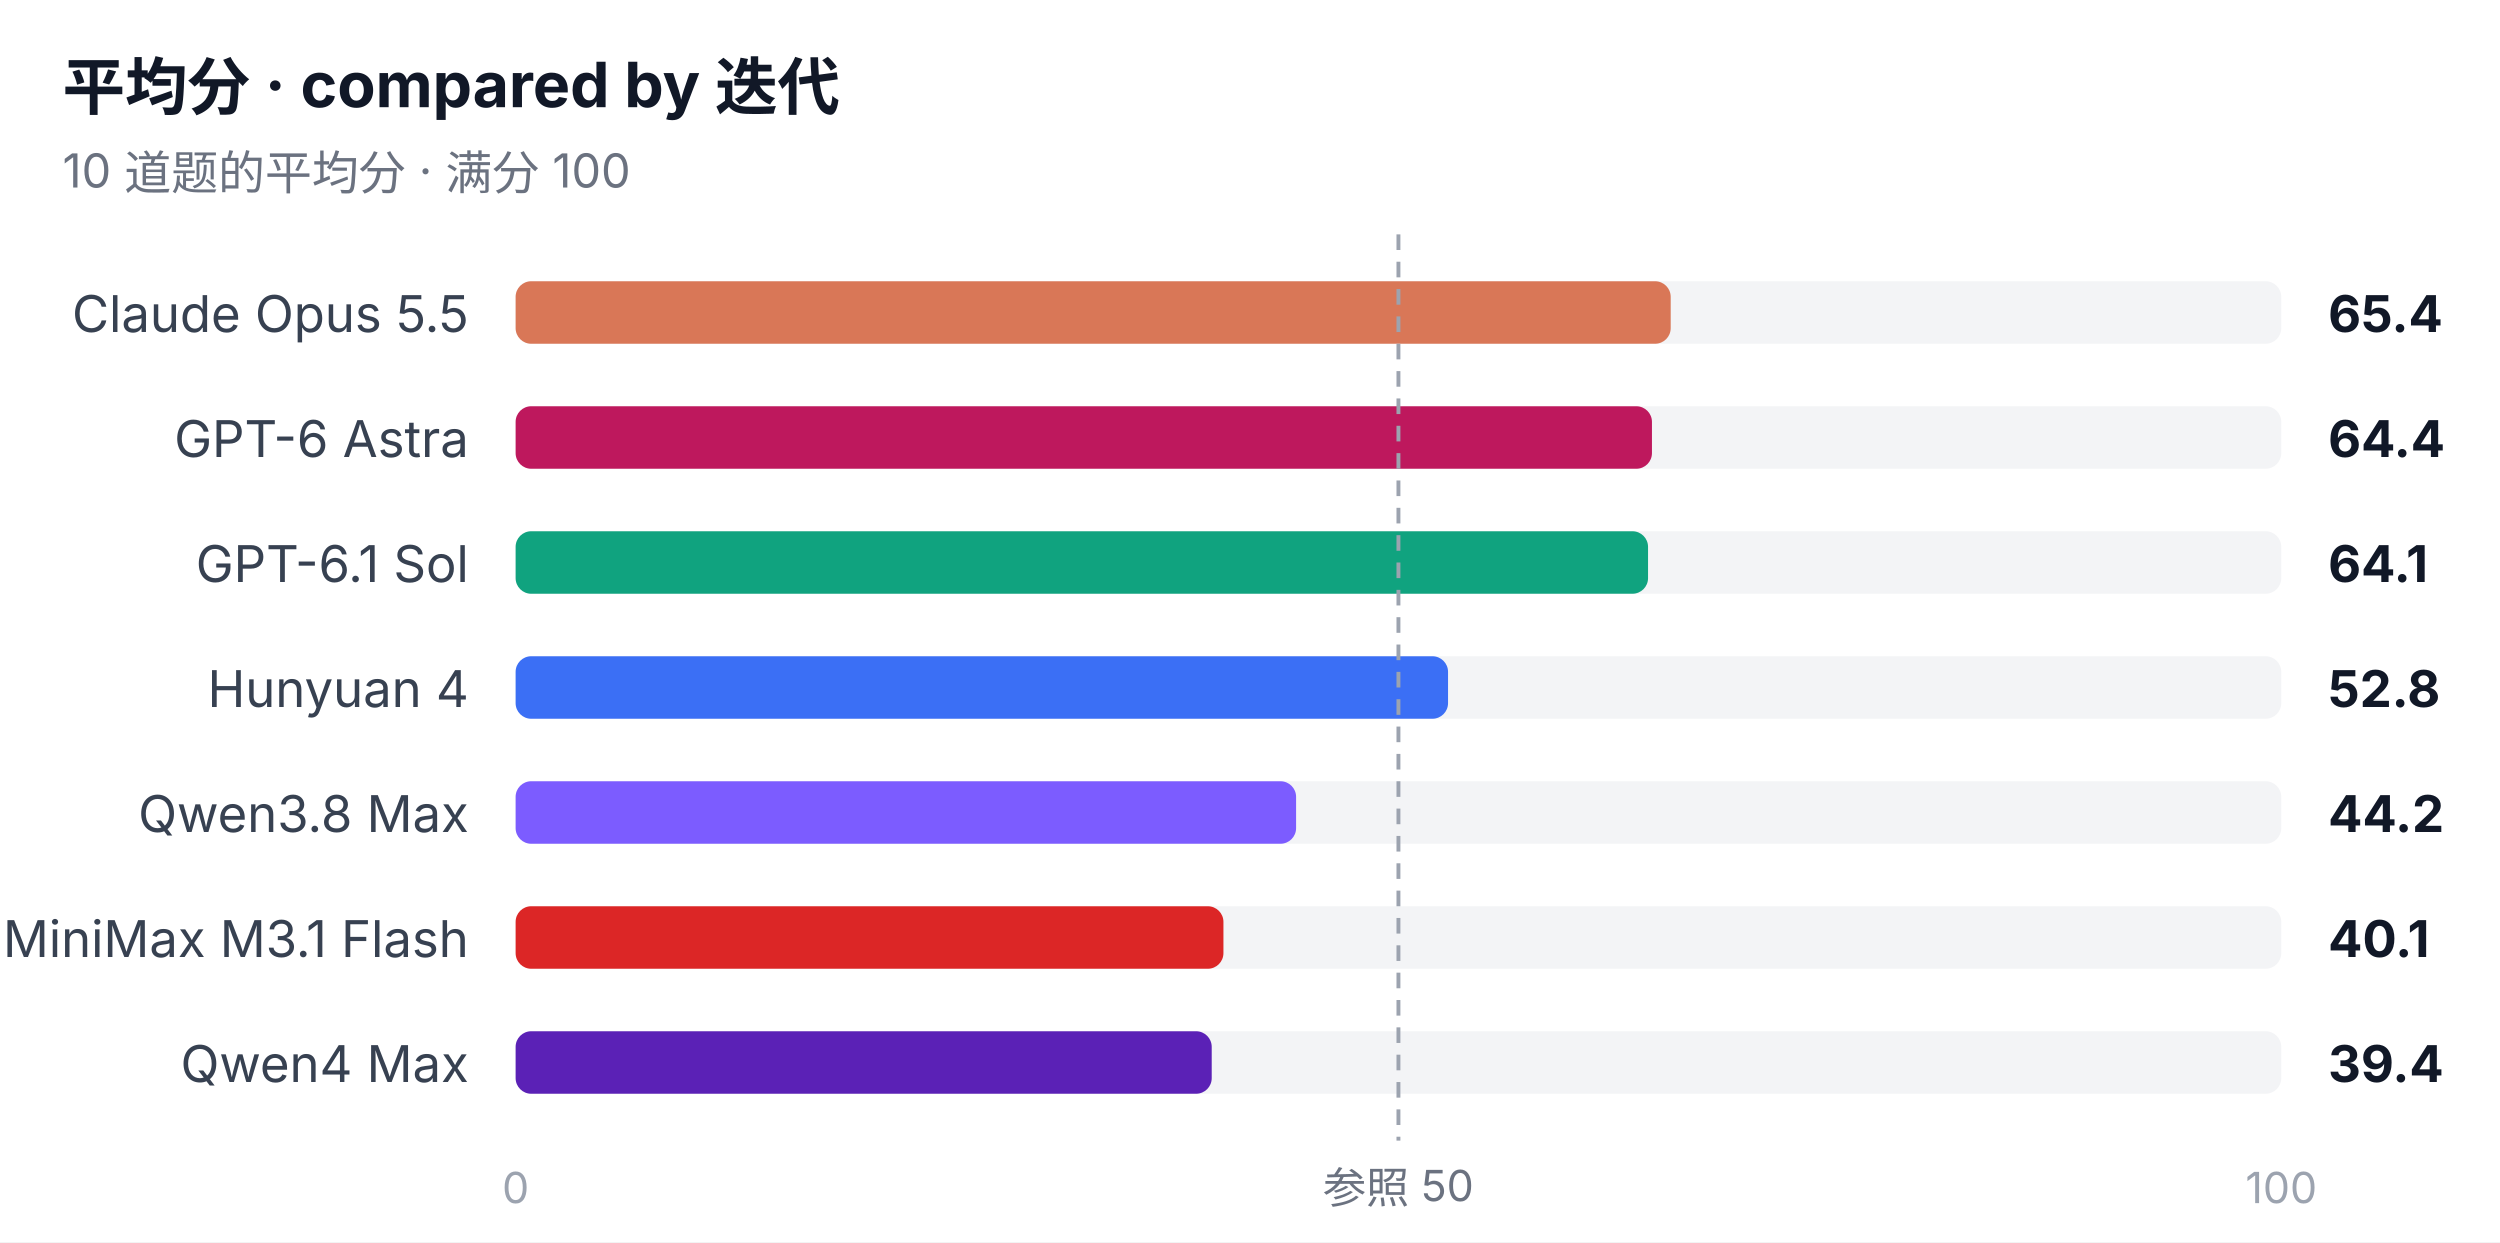
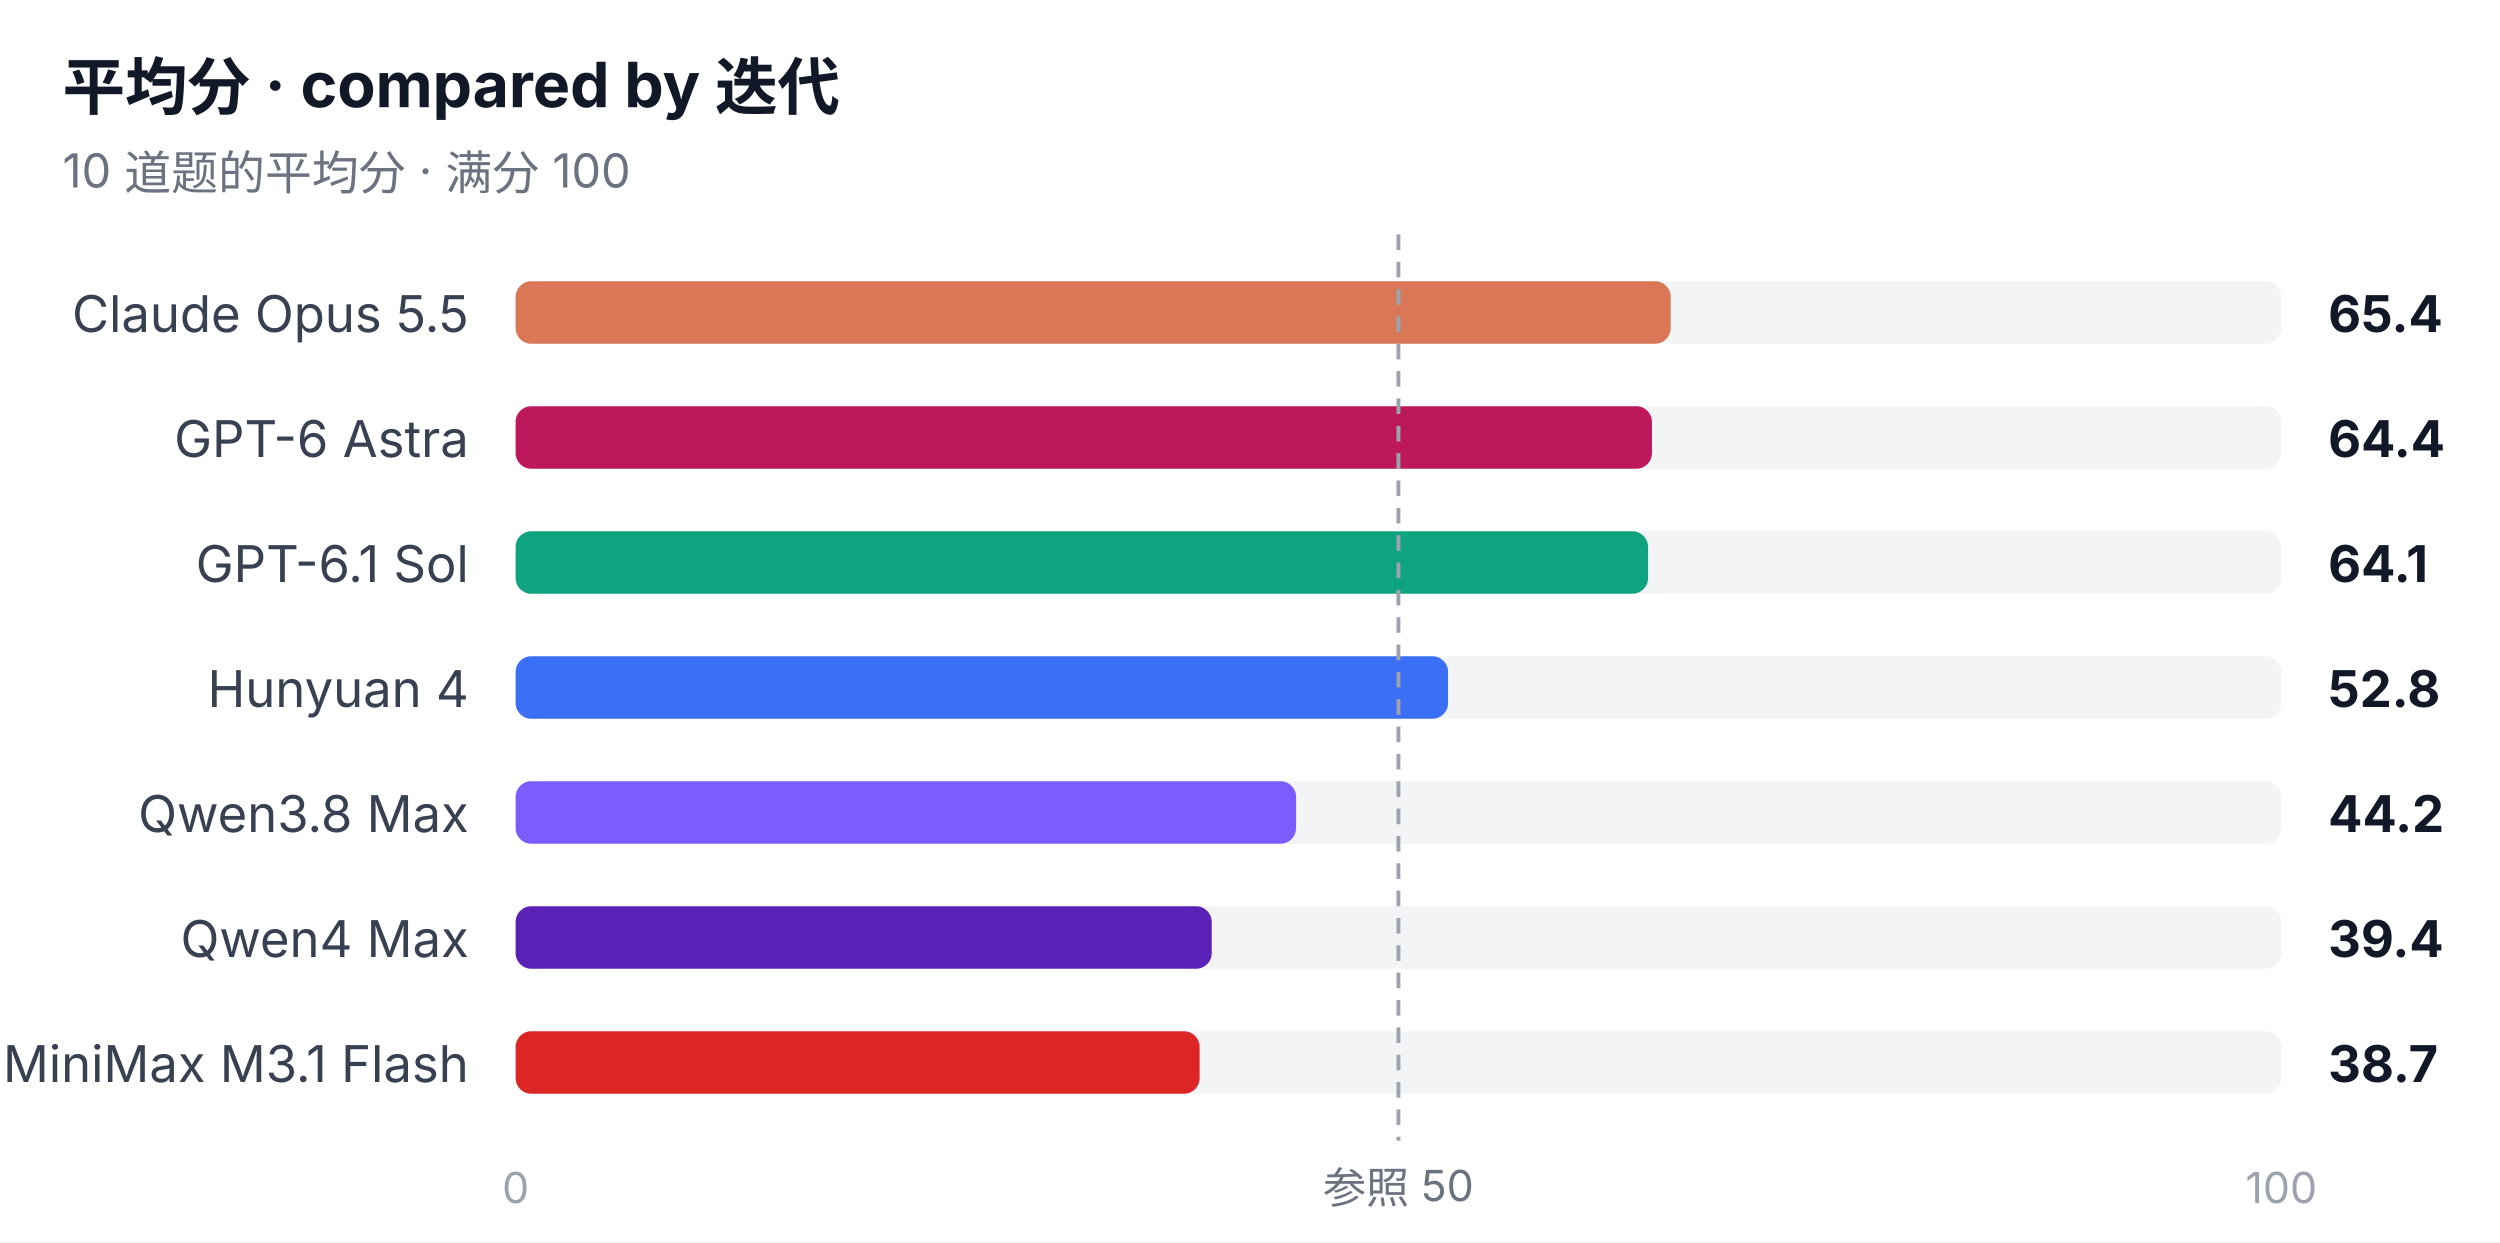
<svg xmlns="http://www.w3.org/2000/svg" width="640" height="318" viewBox="0 0 640 318" font-family="Inter, -apple-system, BlinkMacSystemFont, 'Segoe UI', Roboto, 'Helvetica Neue', Arial, 'PingFang SC', 'Microsoft YaHei', sans-serif">
  <rect width="640" height="318" fill="#ffffff" />
  <text x="16" y="28" font-size="16" font-weight="700" fill="#111827">平均分 · compared by 迭代</text>
  <text x="16" y="48" font-size="12" fill="#6b7280">10 道题的平均分 · 满分 100</text>
  <text x="120" y="85.0" font-size="13" fill="#374151" text-anchor="end">Claude Opus 5.5</text>
  <rect x="132" y="72.0" width="452" height="16" rx="4" fill="#f3f4f6" />
  <rect x="132" y="72.0" width="295.7" height="16" rx="4" fill="#d97757" />
  <text x="596" y="85.0" font-size="13" font-weight="700" fill="#111827">65.4</text>
  <text x="120" y="117.0" font-size="13" fill="#374151" text-anchor="end">GPT-6 Astra</text>
  <rect x="132" y="104.0" width="452" height="16" rx="4" fill="#f3f4f6" />
  <rect x="132" y="104.0" width="290.9" height="16" rx="4" fill="#be185d" />
  <text x="596" y="117.0" font-size="13" font-weight="700" fill="#111827">64.4</text>
  <text x="120" y="149.0" font-size="13" fill="#374151" text-anchor="end">GPT-6.1 Sol</text>
  <rect x="132" y="136.0" width="452" height="16" rx="4" fill="#f3f4f6" />
  <rect x="132" y="136.0" width="289.9" height="16" rx="4" fill="#10a37f" />
  <text x="596" y="149.0" font-size="13" font-weight="700" fill="#111827">64.1</text>
  <text x="120" y="181.0" font-size="13" fill="#374151" text-anchor="end">Hunyuan 4</text>
  <rect x="132" y="168.0" width="452" height="16" rx="4" fill="#f3f4f6" />
  <rect x="132" y="168.0" width="238.7" height="16" rx="4" fill="#3b6ff5" />
  <text x="596" y="181.0" font-size="13" font-weight="700" fill="#111827">52.8</text>
  <text x="120" y="213.0" font-size="13" fill="#374151" text-anchor="end">Qwen3.8 Max</text>
  <rect x="132" y="200.0" width="452" height="16" rx="4" fill="#f3f4f6" />
  <rect x="132" y="200.0" width="199.8" height="16" rx="4" fill="#7c5cff" />
  <text x="596" y="213.0" font-size="13" font-weight="700" fill="#111827">44.2</text>
-   <text x="120" y="245.0" font-size="13" fill="#374151" text-anchor="end">MiniMax M3.1 Flash</text>
+   <text x="120" y="245.0" font-size="13" fill="#374151" text-anchor="end">Qwen4 Max</text>
  <rect x="132" y="232.0" width="452" height="16" rx="4" fill="#f3f4f6" />
-   <rect x="132" y="232.0" width="181.2" height="16" rx="4" fill="#dc2626" />
-   <text x="596" y="245.0" font-size="13" font-weight="700" fill="#111827">40.1</text>
-   <text x="120" y="277.0" font-size="13" fill="#374151" text-anchor="end">Qwen4 Max</text>
+   <rect x="132" y="232.0" width="178.2" height="16" rx="4" fill="#5b21b6" />
+   <text x="596" y="245.0" font-size="13" font-weight="700" fill="#111827">39.4</text>
+   <text x="120" y="277.0" font-size="13" fill="#374151" text-anchor="end">MiniMax M3.1 Flash</text>
  <rect x="132" y="264.0" width="452" height="16" rx="4" fill="#f3f4f6" />
-   <rect x="132" y="264.0" width="178.2" height="16" rx="4" fill="#5b21b6" />
-   <text x="596" y="277.0" font-size="13" font-weight="700" fill="#111827">39.4</text>
+   <rect x="132" y="264.0" width="175.1" height="16" rx="4" fill="#dc2626" />
+   <text x="596" y="277.0" font-size="13" font-weight="700" fill="#111827">38.7</text>
  <line x1="358.0" y1="60" x2="358.0" y2="292" stroke="#9ca3af" stroke-dasharray="4 3" />
  <text x="132.0" y="308" font-size="11" fill="#9ca3af" text-anchor="middle">0</text>
  <text x="358.0" y="308" font-size="11" fill="#6b7280" text-anchor="middle">参照 50</text>
  <text x="584.0" y="308" font-size="11" fill="#9ca3af" text-anchor="middle">100</text>
</svg>
